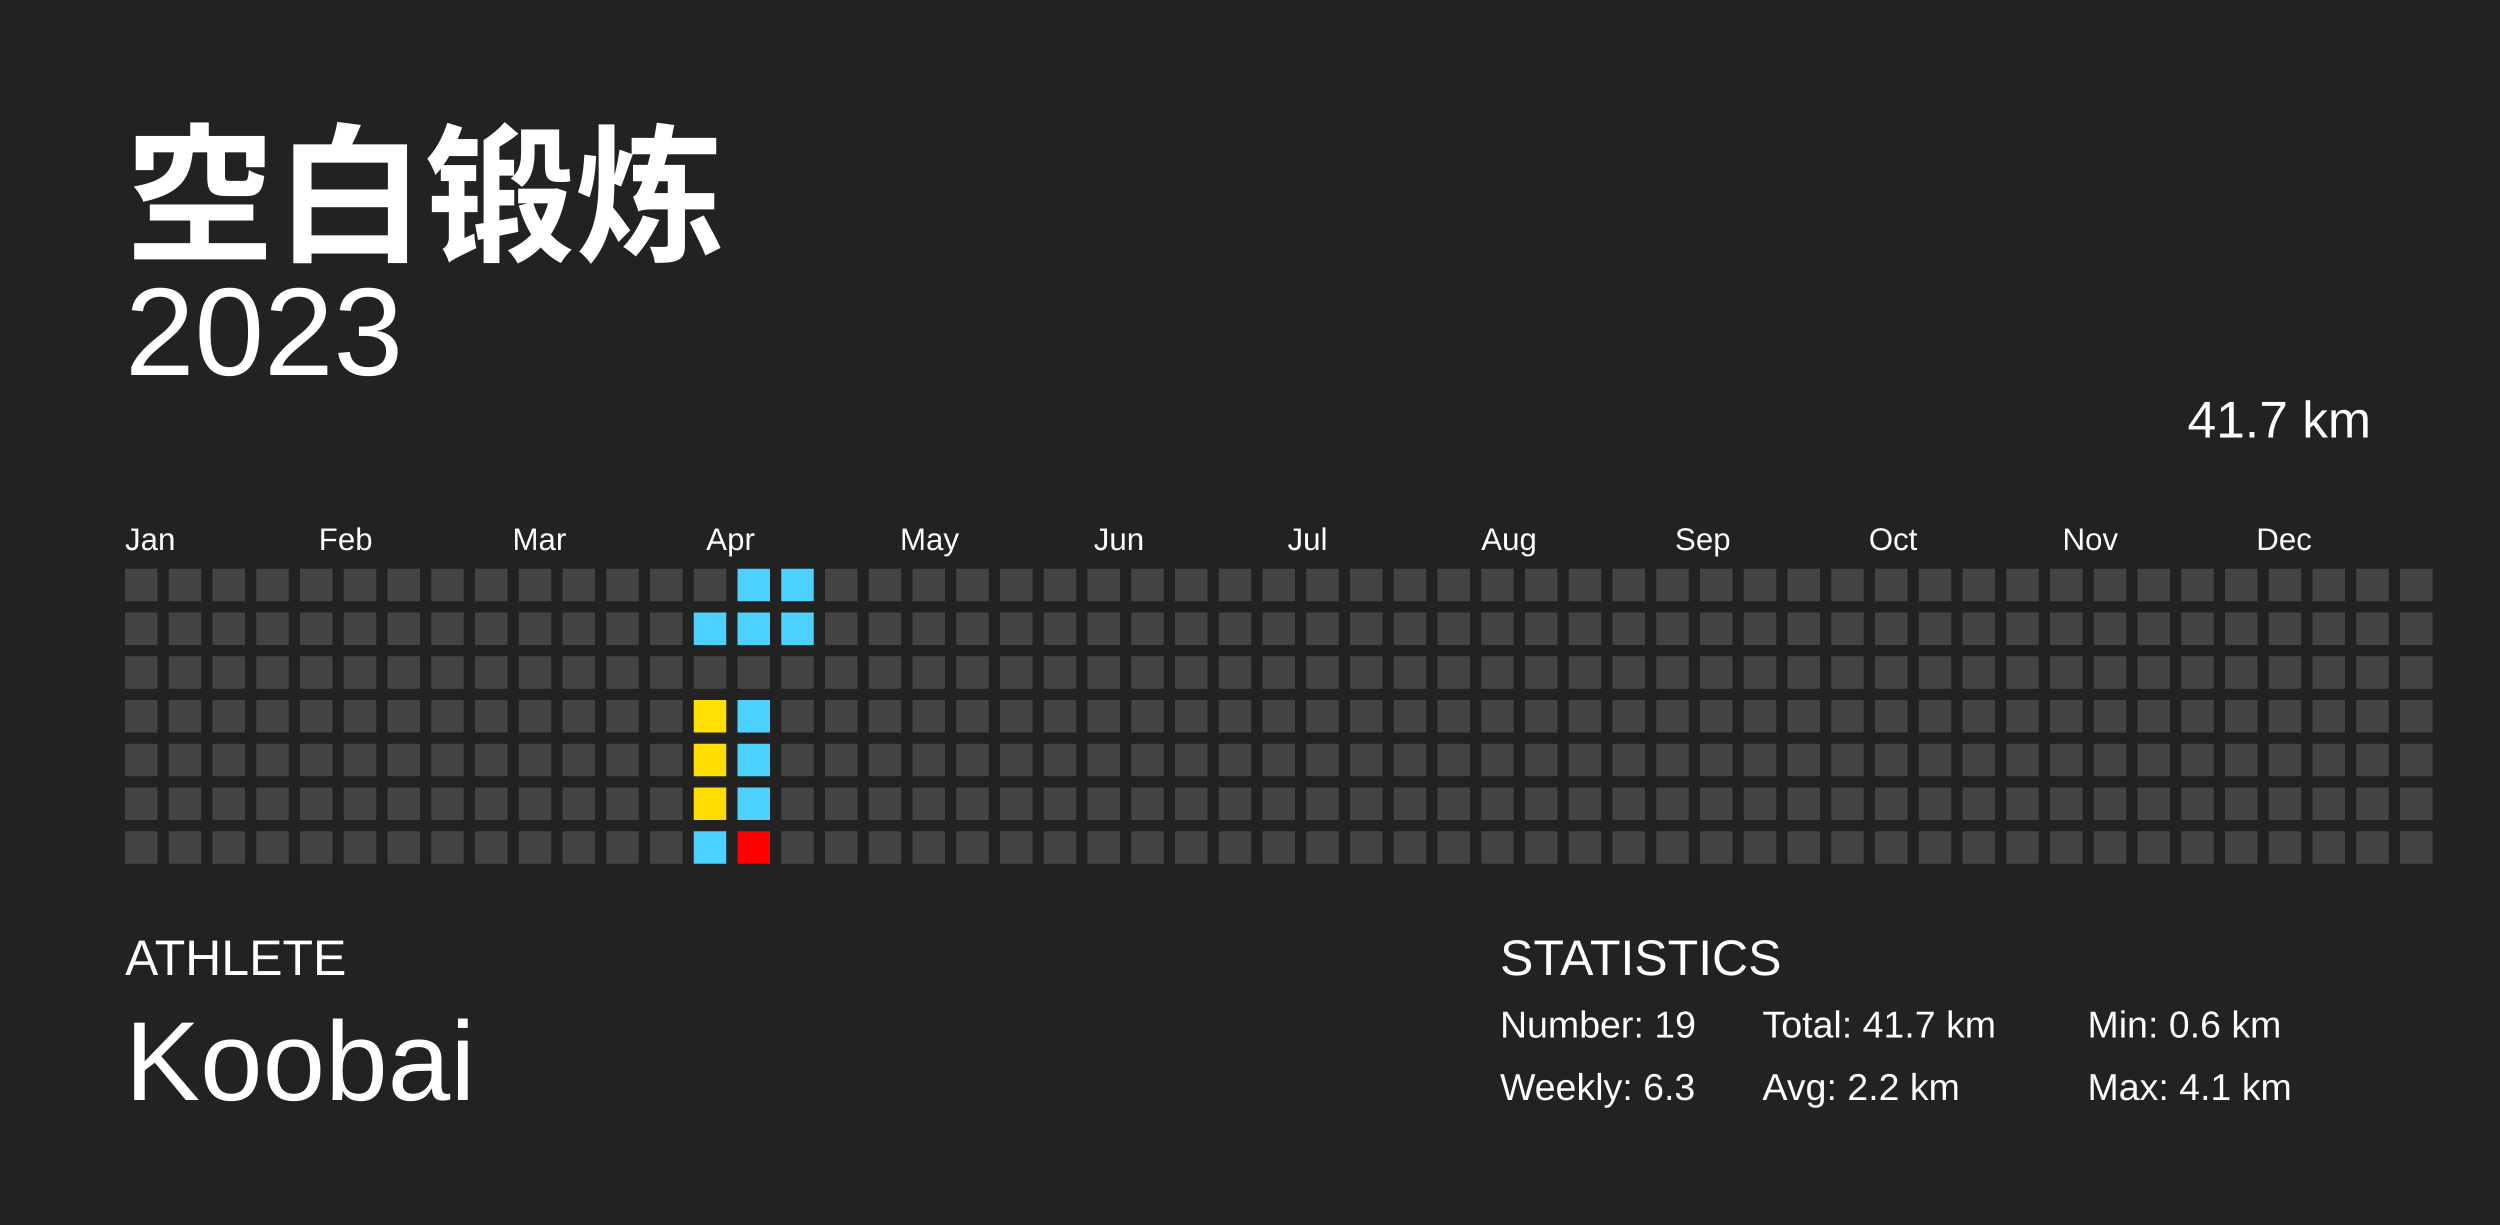
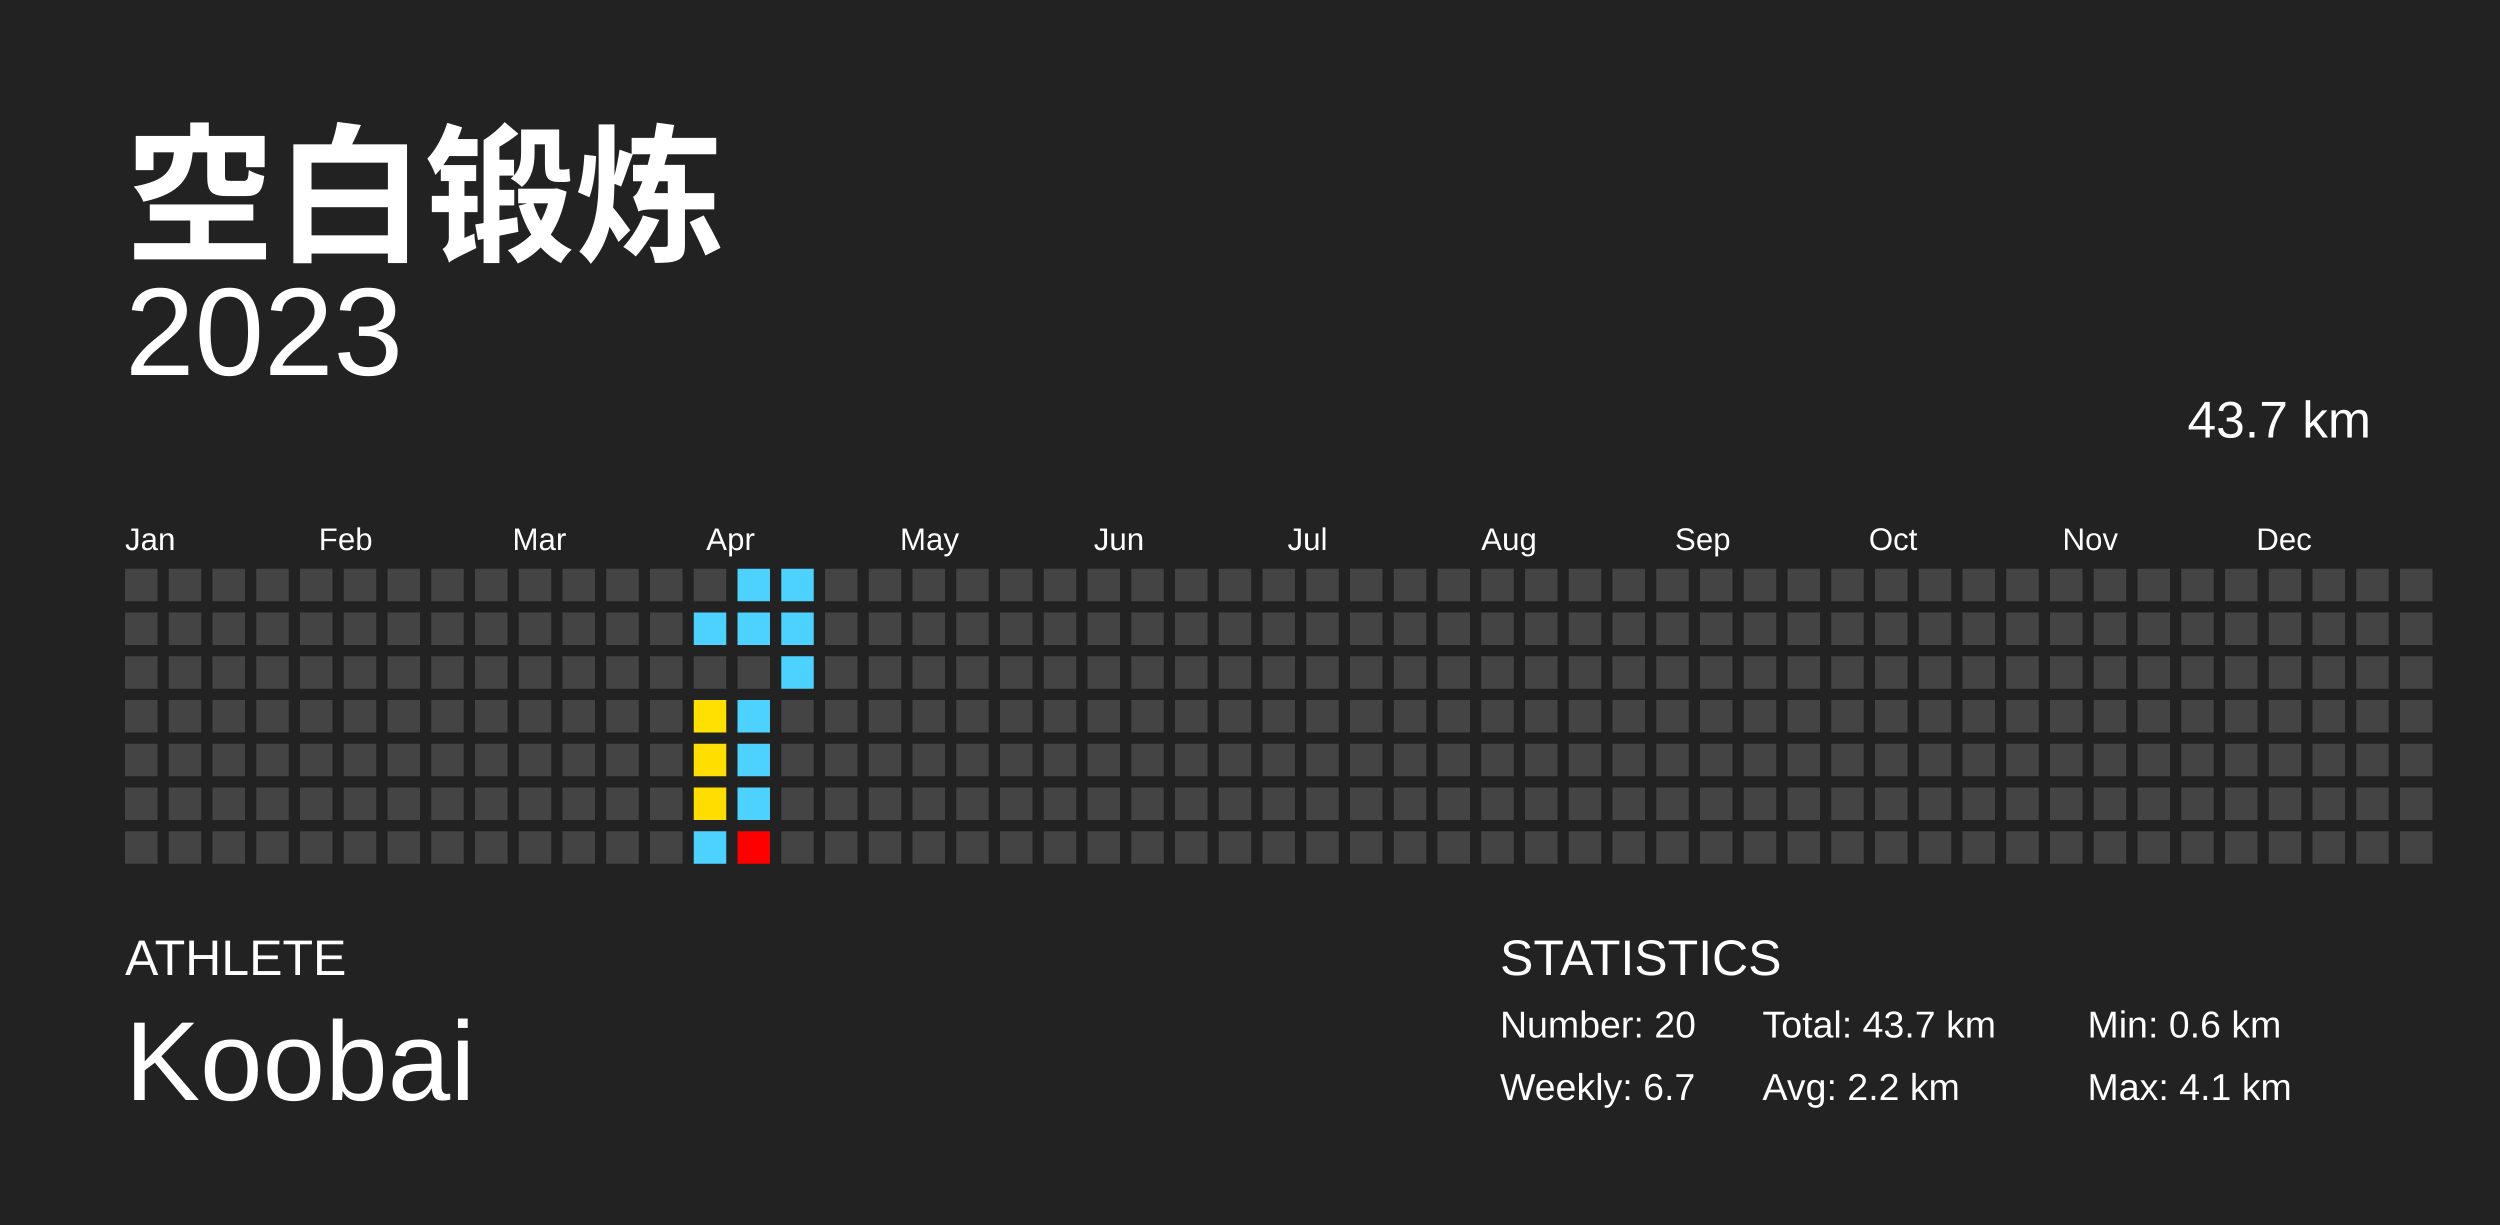
<svg xmlns="http://www.w3.org/2000/svg" baseProfile="full" height="98mm" version="1.1" viewBox="0,0,200,98" width="200mm">
  <defs />
  <rect fill="#222222" height="98" width="200" x="0" y="0" />
  <text fill="#FFFFFF" style="font-size:12px; font-family:Arial; font-weight:bold;" x="10" y="20">空白锻炼</text>
  <text fill="#FFFFFF" style="font-size:4px; font-family:Arial" x="10" y="78">ATHLETE</text>
  <text fill="#FFFFFF" style="font-size:9px; font-family:Arial" x="10" y="88">Koobai</text>
  <text fill="#FFFFFF" style="font-size:4px; font-family:Arial" x="120" y="78">STATISTICS</text>
-   <text fill="#FFFFFF" style="font-size:3px; font-family:Arial" x="120" y="83">Number: 19</text>
-   <text fill="#FFFFFF" style="font-size:3px; font-family:Arial" x="120" y="88">Weekly: 6.3</text>
-   <text fill="#FFFFFF" style="font-size:3px; font-family:Arial" x="141" y="83">Total: 41.7 km</text>
+   <text fill="#FFFFFF" style="font-size:3px; font-family:Arial" x="120" y="83">Number: 20</text>
+   <text fill="#FFFFFF" style="font-size:3px; font-family:Arial" x="120" y="88">Weekly: 6.7</text>
+   <text fill="#FFFFFF" style="font-size:3px; font-family:Arial" x="141" y="83">Total: 43.7 km</text>
  <text fill="#FFFFFF" style="font-size:3px; font-family:Arial" x="141" y="88">Avg: 2.2 km</text>
  <text fill="#FFFFFF" style="font-size:3px; font-family:Arial" x="167" y="83">Min: 0.6 km</text>
  <text fill="#FFFFFF" style="font-size:3px; font-family:Arial" x="167" y="88">Max: 4.1 km</text>
  <text alignment-baseline="hanging" fill="#FFFFFF" style="font-size:10.0px; font-family:Arial;" x="10" y="30">2023</text>
-   <text alignment-baseline="hanging" fill="#FFFFFF" style="font-size:4.125px; font-family:Arial;" x="175" y="35">41.7 km</text>
+   <text alignment-baseline="hanging" fill="#FFFFFF" style="font-size:4.125px; font-family:Arial;" x="175" y="35">43.7 km</text>
  <text fill="#FFFFFF" style="font-size:2.5px; font-family:Arial" x="10.0" y="44">Jan</text>
  <text fill="#FFFFFF" style="font-size:2.5px; font-family:Arial" x="25.5" y="44">Feb</text>
  <text fill="#FFFFFF" style="font-size:2.5px; font-family:Arial" x="41.0" y="44">Mar</text>
  <text fill="#FFFFFF" style="font-size:2.5px; font-family:Arial" x="56.5" y="44">Apr</text>
  <text fill="#FFFFFF" style="font-size:2.5px; font-family:Arial" x="72.0" y="44">May</text>
  <text fill="#FFFFFF" style="font-size:2.5px; font-family:Arial" x="87.5" y="44">Jun</text>
  <text fill="#FFFFFF" style="font-size:2.5px; font-family:Arial" x="103.0" y="44">Jul</text>
  <text fill="#FFFFFF" style="font-size:2.5px; font-family:Arial" x="118.5" y="44">Aug</text>
  <text fill="#FFFFFF" style="font-size:2.5px; font-family:Arial" x="134.0" y="44">Sep</text>
  <text fill="#FFFFFF" style="font-size:2.5px; font-family:Arial" x="149.5" y="44">Oct</text>
  <text fill="#FFFFFF" style="font-size:2.5px; font-family:Arial" x="165.0" y="44">Nov</text>
  <text fill="#FFFFFF" style="font-size:2.5px; font-family:Arial" x="180.5" y="44">Dec</text>
  <rect fill="#444444" height="2.6" width="2.6" x="10.0" y="45.5" />
  <rect fill="#444444" height="2.6" width="2.6" x="10.0" y="49.0" />
  <rect fill="#444444" height="2.6" width="2.6" x="10.0" y="52.5" />
  <rect fill="#444444" height="2.6" width="2.6" x="10.0" y="56.0" />
  <rect fill="#444444" height="2.6" width="2.6" x="10.0" y="59.5" />
  <rect fill="#444444" height="2.6" width="2.6" x="10.0" y="63.0" />
  <rect fill="#444444" height="2.6" width="2.6" x="10.0" y="66.5" />
  <rect fill="#444444" height="2.6" width="2.6" x="13.5" y="45.5" />
  <rect fill="#444444" height="2.6" width="2.6" x="13.5" y="49.0" />
  <rect fill="#444444" height="2.6" width="2.6" x="13.5" y="52.5" />
  <rect fill="#444444" height="2.6" width="2.6" x="13.5" y="56.0" />
  <rect fill="#444444" height="2.6" width="2.6" x="13.5" y="59.5" />
  <rect fill="#444444" height="2.6" width="2.6" x="13.5" y="63.0" />
  <rect fill="#444444" height="2.6" width="2.6" x="13.5" y="66.5" />
  <rect fill="#444444" height="2.6" width="2.6" x="17.0" y="45.5" />
  <rect fill="#444444" height="2.6" width="2.6" x="17.0" y="49.0" />
  <rect fill="#444444" height="2.6" width="2.6" x="17.0" y="52.5" />
  <rect fill="#444444" height="2.6" width="2.6" x="17.0" y="56.0" />
  <rect fill="#444444" height="2.6" width="2.6" x="17.0" y="59.5" />
  <rect fill="#444444" height="2.6" width="2.6" x="17.0" y="63.0" />
  <rect fill="#444444" height="2.6" width="2.6" x="17.0" y="66.5" />
  <rect fill="#444444" height="2.6" width="2.6" x="20.5" y="45.5" />
  <rect fill="#444444" height="2.6" width="2.6" x="20.5" y="49.0" />
  <rect fill="#444444" height="2.6" width="2.6" x="20.5" y="52.5" />
  <rect fill="#444444" height="2.6" width="2.6" x="20.5" y="56.0" />
  <rect fill="#444444" height="2.6" width="2.6" x="20.5" y="59.5" />
  <rect fill="#444444" height="2.6" width="2.6" x="20.5" y="63.0" />
  <rect fill="#444444" height="2.6" width="2.6" x="20.5" y="66.5" />
  <rect fill="#444444" height="2.6" width="2.6" x="24.0" y="45.5" />
  <rect fill="#444444" height="2.6" width="2.6" x="24.0" y="49.0" />
  <rect fill="#444444" height="2.6" width="2.6" x="24.0" y="52.5" />
  <rect fill="#444444" height="2.6" width="2.6" x="24.0" y="56.0" />
  <rect fill="#444444" height="2.6" width="2.6" x="24.0" y="59.5" />
  <rect fill="#444444" height="2.6" width="2.6" x="24.0" y="63.0" />
  <rect fill="#444444" height="2.6" width="2.6" x="24.0" y="66.5" />
  <rect fill="#444444" height="2.6" width="2.6" x="27.5" y="45.5" />
  <rect fill="#444444" height="2.6" width="2.6" x="27.5" y="49.0" />
  <rect fill="#444444" height="2.6" width="2.6" x="27.5" y="52.5" />
  <rect fill="#444444" height="2.6" width="2.6" x="27.5" y="56.0" />
  <rect fill="#444444" height="2.6" width="2.6" x="27.5" y="59.5" />
  <rect fill="#444444" height="2.6" width="2.6" x="27.5" y="63.0" />
  <rect fill="#444444" height="2.6" width="2.6" x="27.5" y="66.5" />
  <rect fill="#444444" height="2.6" width="2.6" x="31.0" y="45.5" />
  <rect fill="#444444" height="2.6" width="2.6" x="31.0" y="49.0" />
  <rect fill="#444444" height="2.6" width="2.6" x="31.0" y="52.5" />
  <rect fill="#444444" height="2.6" width="2.6" x="31.0" y="56.0" />
  <rect fill="#444444" height="2.6" width="2.6" x="31.0" y="59.5" />
  <rect fill="#444444" height="2.6" width="2.6" x="31.0" y="63.0" />
  <rect fill="#444444" height="2.6" width="2.6" x="31.0" y="66.5" />
  <rect fill="#444444" height="2.6" width="2.6" x="34.5" y="45.5" />
  <rect fill="#444444" height="2.6" width="2.6" x="34.5" y="49.0" />
  <rect fill="#444444" height="2.6" width="2.6" x="34.5" y="52.5" />
  <rect fill="#444444" height="2.6" width="2.6" x="34.5" y="56.0" />
  <rect fill="#444444" height="2.6" width="2.6" x="34.5" y="59.5" />
  <rect fill="#444444" height="2.6" width="2.6" x="34.5" y="63.0" />
  <rect fill="#444444" height="2.6" width="2.6" x="34.5" y="66.5" />
  <rect fill="#444444" height="2.6" width="2.6" x="38.0" y="45.5" />
  <rect fill="#444444" height="2.6" width="2.6" x="38.0" y="49.0" />
  <rect fill="#444444" height="2.6" width="2.6" x="38.0" y="52.5" />
  <rect fill="#444444" height="2.6" width="2.6" x="38.0" y="56.0" />
  <rect fill="#444444" height="2.6" width="2.6" x="38.0" y="59.5" />
  <rect fill="#444444" height="2.6" width="2.6" x="38.0" y="63.0" />
  <rect fill="#444444" height="2.6" width="2.6" x="38.0" y="66.5" />
  <rect fill="#444444" height="2.6" width="2.6" x="41.5" y="45.5" />
  <rect fill="#444444" height="2.6" width="2.6" x="41.5" y="49.0" />
  <rect fill="#444444" height="2.6" width="2.6" x="41.5" y="52.5" />
  <rect fill="#444444" height="2.6" width="2.6" x="41.5" y="56.0" />
  <rect fill="#444444" height="2.6" width="2.6" x="41.5" y="59.5" />
  <rect fill="#444444" height="2.6" width="2.6" x="41.5" y="63.0" />
  <rect fill="#444444" height="2.6" width="2.6" x="41.5" y="66.5" />
  <rect fill="#444444" height="2.6" width="2.6" x="45.0" y="45.5" />
  <rect fill="#444444" height="2.6" width="2.6" x="45.0" y="49.0" />
  <rect fill="#444444" height="2.6" width="2.6" x="45.0" y="52.5" />
  <rect fill="#444444" height="2.6" width="2.6" x="45.0" y="56.0" />
  <rect fill="#444444" height="2.6" width="2.6" x="45.0" y="59.5" />
  <rect fill="#444444" height="2.6" width="2.6" x="45.0" y="63.0" />
  <rect fill="#444444" height="2.6" width="2.6" x="45.0" y="66.5" />
  <rect fill="#444444" height="2.6" width="2.6" x="48.5" y="45.5" />
  <rect fill="#444444" height="2.6" width="2.6" x="48.5" y="49.0" />
  <rect fill="#444444" height="2.6" width="2.6" x="48.5" y="52.5" />
  <rect fill="#444444" height="2.6" width="2.6" x="48.5" y="56.0" />
  <rect fill="#444444" height="2.6" width="2.6" x="48.5" y="59.5" />
  <rect fill="#444444" height="2.6" width="2.6" x="48.5" y="63.0" />
  <rect fill="#444444" height="2.6" width="2.6" x="48.5" y="66.5" />
  <rect fill="#444444" height="2.6" width="2.6" x="52.0" y="45.5" />
  <rect fill="#444444" height="2.6" width="2.6" x="52.0" y="49.0" />
  <rect fill="#444444" height="2.6" width="2.6" x="52.0" y="52.5" />
  <rect fill="#444444" height="2.6" width="2.6" x="52.0" y="56.0" />
  <rect fill="#444444" height="2.6" width="2.6" x="52.0" y="59.5" />
  <rect fill="#444444" height="2.6" width="2.6" x="52.0" y="63.0" />
  <rect fill="#444444" height="2.6" width="2.6" x="52.0" y="66.5" />
  <rect fill="#444444" height="2.6" width="2.6" x="55.5" y="45.5" />
  <rect fill="#4dd2ff" height="2.6" width="2.6" x="55.5" y="49.0" />
  <rect fill="#444444" height="2.6" width="2.6" x="55.5" y="52.5" />
  <rect fill="#ffe000" height="2.6" width="2.6" x="55.5" y="56.0" />
  <rect fill="#ffde00" height="2.6" width="2.6" x="55.5" y="59.5" />
  <rect fill="#ffdd00" height="2.6" width="2.6" x="55.5" y="63.0" />
  <rect fill="#4dd2ff" height="2.6" width="2.6" x="55.5" y="66.5" />
  <rect fill="#4dd2ff" height="2.6" width="2.6" x="59.0" y="45.5" />
  <rect fill="#4dd2ff" height="2.6" width="2.6" x="59.0" y="49.0" />
  <rect fill="#444444" height="2.6" width="2.6" x="59.0" y="52.5" />
  <rect fill="#4dd2ff" height="2.6" width="2.6" x="59.0" y="56.0" />
  <rect fill="#4dd2ff" height="2.6" width="2.6" x="59.0" y="59.5" />
  <rect fill="#4dd2ff" height="2.6" width="2.6" x="59.0" y="63.0" />
  <rect fill="red" height="2.6" width="2.6" x="59.0" y="66.5" />
  <rect fill="#4dd2ff" height="2.6" width="2.6" x="62.5" y="45.5" />
  <rect fill="#4dd2ff" height="2.6" width="2.6" x="62.5" y="49.0" />
-   <rect fill="#444444" height="2.6" width="2.6" x="62.5" y="52.5" />
+   <rect fill="#4dd2ff" height="2.6" width="2.6" x="62.5" y="52.5" />
  <rect fill="#444444" height="2.6" width="2.6" x="62.5" y="56.0" />
  <rect fill="#444444" height="2.6" width="2.6" x="62.5" y="59.5" />
  <rect fill="#444444" height="2.6" width="2.6" x="62.5" y="63.0" />
  <rect fill="#444444" height="2.6" width="2.6" x="62.5" y="66.5" />
  <rect fill="#444444" height="2.6" width="2.6" x="66.0" y="45.5" />
  <rect fill="#444444" height="2.6" width="2.6" x="66.0" y="49.0" />
  <rect fill="#444444" height="2.6" width="2.6" x="66.0" y="52.5" />
  <rect fill="#444444" height="2.6" width="2.6" x="66.0" y="56.0" />
  <rect fill="#444444" height="2.6" width="2.6" x="66.0" y="59.5" />
  <rect fill="#444444" height="2.6" width="2.6" x="66.0" y="63.0" />
  <rect fill="#444444" height="2.6" width="2.6" x="66.0" y="66.5" />
  <rect fill="#444444" height="2.6" width="2.6" x="69.5" y="45.5" />
  <rect fill="#444444" height="2.6" width="2.6" x="69.5" y="49.0" />
  <rect fill="#444444" height="2.6" width="2.6" x="69.5" y="52.5" />
  <rect fill="#444444" height="2.6" width="2.6" x="69.5" y="56.0" />
  <rect fill="#444444" height="2.6" width="2.6" x="69.5" y="59.5" />
  <rect fill="#444444" height="2.6" width="2.6" x="69.5" y="63.0" />
  <rect fill="#444444" height="2.6" width="2.6" x="69.5" y="66.5" />
  <rect fill="#444444" height="2.6" width="2.6" x="73.0" y="45.5" />
  <rect fill="#444444" height="2.6" width="2.6" x="73.0" y="49.0" />
  <rect fill="#444444" height="2.6" width="2.6" x="73.0" y="52.5" />
  <rect fill="#444444" height="2.6" width="2.6" x="73.0" y="56.0" />
  <rect fill="#444444" height="2.6" width="2.6" x="73.0" y="59.5" />
  <rect fill="#444444" height="2.6" width="2.6" x="73.0" y="63.0" />
  <rect fill="#444444" height="2.6" width="2.6" x="73.0" y="66.5" />
  <rect fill="#444444" height="2.6" width="2.6" x="76.5" y="45.5" />
  <rect fill="#444444" height="2.6" width="2.6" x="76.5" y="49.0" />
  <rect fill="#444444" height="2.6" width="2.6" x="76.5" y="52.5" />
  <rect fill="#444444" height="2.6" width="2.6" x="76.5" y="56.0" />
  <rect fill="#444444" height="2.6" width="2.6" x="76.5" y="59.5" />
  <rect fill="#444444" height="2.6" width="2.6" x="76.5" y="63.0" />
  <rect fill="#444444" height="2.6" width="2.6" x="76.5" y="66.5" />
  <rect fill="#444444" height="2.6" width="2.6" x="80.0" y="45.5" />
  <rect fill="#444444" height="2.6" width="2.6" x="80.0" y="49.0" />
  <rect fill="#444444" height="2.6" width="2.6" x="80.0" y="52.5" />
  <rect fill="#444444" height="2.6" width="2.6" x="80.0" y="56.0" />
  <rect fill="#444444" height="2.6" width="2.6" x="80.0" y="59.5" />
  <rect fill="#444444" height="2.6" width="2.6" x="80.0" y="63.0" />
  <rect fill="#444444" height="2.6" width="2.6" x="80.0" y="66.5" />
  <rect fill="#444444" height="2.6" width="2.6" x="83.5" y="45.5" />
  <rect fill="#444444" height="2.6" width="2.6" x="83.5" y="49.0" />
  <rect fill="#444444" height="2.6" width="2.6" x="83.5" y="52.5" />
  <rect fill="#444444" height="2.6" width="2.6" x="83.5" y="56.0" />
  <rect fill="#444444" height="2.6" width="2.6" x="83.5" y="59.5" />
  <rect fill="#444444" height="2.6" width="2.6" x="83.5" y="63.0" />
  <rect fill="#444444" height="2.6" width="2.6" x="83.5" y="66.5" />
  <rect fill="#444444" height="2.6" width="2.6" x="87.0" y="45.5" />
  <rect fill="#444444" height="2.6" width="2.6" x="87.0" y="49.0" />
  <rect fill="#444444" height="2.6" width="2.6" x="87.0" y="52.5" />
  <rect fill="#444444" height="2.6" width="2.6" x="87.0" y="56.0" />
  <rect fill="#444444" height="2.6" width="2.6" x="87.0" y="59.5" />
  <rect fill="#444444" height="2.6" width="2.6" x="87.0" y="63.0" />
  <rect fill="#444444" height="2.6" width="2.6" x="87.0" y="66.5" />
  <rect fill="#444444" height="2.6" width="2.6" x="90.5" y="45.5" />
  <rect fill="#444444" height="2.6" width="2.6" x="90.5" y="49.0" />
  <rect fill="#444444" height="2.6" width="2.6" x="90.5" y="52.5" />
  <rect fill="#444444" height="2.6" width="2.6" x="90.5" y="56.0" />
  <rect fill="#444444" height="2.6" width="2.6" x="90.5" y="59.5" />
  <rect fill="#444444" height="2.6" width="2.6" x="90.5" y="63.0" />
  <rect fill="#444444" height="2.6" width="2.6" x="90.5" y="66.5" />
  <rect fill="#444444" height="2.6" width="2.6" x="94.0" y="45.5" />
  <rect fill="#444444" height="2.6" width="2.6" x="94.0" y="49.0" />
  <rect fill="#444444" height="2.6" width="2.6" x="94.0" y="52.5" />
  <rect fill="#444444" height="2.6" width="2.6" x="94.0" y="56.0" />
  <rect fill="#444444" height="2.6" width="2.6" x="94.0" y="59.5" />
  <rect fill="#444444" height="2.6" width="2.6" x="94.0" y="63.0" />
  <rect fill="#444444" height="2.6" width="2.6" x="94.0" y="66.5" />
  <rect fill="#444444" height="2.6" width="2.6" x="97.5" y="45.5" />
  <rect fill="#444444" height="2.6" width="2.6" x="97.5" y="49.0" />
  <rect fill="#444444" height="2.6" width="2.6" x="97.5" y="52.5" />
  <rect fill="#444444" height="2.6" width="2.6" x="97.5" y="56.0" />
  <rect fill="#444444" height="2.6" width="2.6" x="97.5" y="59.5" />
  <rect fill="#444444" height="2.6" width="2.6" x="97.5" y="63.0" />
  <rect fill="#444444" height="2.6" width="2.6" x="97.5" y="66.5" />
  <rect fill="#444444" height="2.6" width="2.6" x="101.0" y="45.5" />
  <rect fill="#444444" height="2.6" width="2.6" x="101.0" y="49.0" />
  <rect fill="#444444" height="2.6" width="2.6" x="101.0" y="52.5" />
  <rect fill="#444444" height="2.6" width="2.6" x="101.0" y="56.0" />
  <rect fill="#444444" height="2.6" width="2.6" x="101.0" y="59.5" />
  <rect fill="#444444" height="2.6" width="2.6" x="101.0" y="63.0" />
  <rect fill="#444444" height="2.6" width="2.6" x="101.0" y="66.5" />
  <rect fill="#444444" height="2.6" width="2.6" x="104.5" y="45.5" />
  <rect fill="#444444" height="2.6" width="2.6" x="104.5" y="49.0" />
  <rect fill="#444444" height="2.6" width="2.6" x="104.5" y="52.5" />
  <rect fill="#444444" height="2.6" width="2.6" x="104.5" y="56.0" />
  <rect fill="#444444" height="2.6" width="2.6" x="104.5" y="59.5" />
  <rect fill="#444444" height="2.6" width="2.6" x="104.5" y="63.0" />
  <rect fill="#444444" height="2.6" width="2.6" x="104.5" y="66.5" />
  <rect fill="#444444" height="2.6" width="2.6" x="108.0" y="45.5" />
  <rect fill="#444444" height="2.6" width="2.6" x="108.0" y="49.0" />
  <rect fill="#444444" height="2.6" width="2.6" x="108.0" y="52.5" />
  <rect fill="#444444" height="2.6" width="2.6" x="108.0" y="56.0" />
  <rect fill="#444444" height="2.6" width="2.6" x="108.0" y="59.5" />
  <rect fill="#444444" height="2.6" width="2.6" x="108.0" y="63.0" />
  <rect fill="#444444" height="2.6" width="2.6" x="108.0" y="66.5" />
  <rect fill="#444444" height="2.6" width="2.6" x="111.5" y="45.5" />
  <rect fill="#444444" height="2.6" width="2.6" x="111.5" y="49.0" />
  <rect fill="#444444" height="2.6" width="2.6" x="111.5" y="52.5" />
  <rect fill="#444444" height="2.6" width="2.6" x="111.5" y="56.0" />
  <rect fill="#444444" height="2.6" width="2.6" x="111.5" y="59.5" />
  <rect fill="#444444" height="2.6" width="2.6" x="111.5" y="63.0" />
  <rect fill="#444444" height="2.6" width="2.6" x="111.5" y="66.5" />
  <rect fill="#444444" height="2.6" width="2.6" x="115.0" y="45.5" />
  <rect fill="#444444" height="2.6" width="2.6" x="115.0" y="49.0" />
  <rect fill="#444444" height="2.6" width="2.6" x="115.0" y="52.5" />
  <rect fill="#444444" height="2.6" width="2.6" x="115.0" y="56.0" />
  <rect fill="#444444" height="2.6" width="2.6" x="115.0" y="59.5" />
  <rect fill="#444444" height="2.6" width="2.6" x="115.0" y="63.0" />
  <rect fill="#444444" height="2.6" width="2.6" x="115.0" y="66.5" />
  <rect fill="#444444" height="2.6" width="2.6" x="118.5" y="45.5" />
  <rect fill="#444444" height="2.6" width="2.6" x="118.5" y="49.0" />
  <rect fill="#444444" height="2.6" width="2.6" x="118.5" y="52.5" />
  <rect fill="#444444" height="2.6" width="2.6" x="118.5" y="56.0" />
  <rect fill="#444444" height="2.6" width="2.6" x="118.5" y="59.5" />
  <rect fill="#444444" height="2.6" width="2.6" x="118.5" y="63.0" />
  <rect fill="#444444" height="2.6" width="2.6" x="118.5" y="66.5" />
  <rect fill="#444444" height="2.6" width="2.6" x="122.0" y="45.5" />
  <rect fill="#444444" height="2.6" width="2.6" x="122.0" y="49.0" />
  <rect fill="#444444" height="2.6" width="2.6" x="122.0" y="52.5" />
  <rect fill="#444444" height="2.6" width="2.6" x="122.0" y="56.0" />
  <rect fill="#444444" height="2.6" width="2.6" x="122.0" y="59.5" />
  <rect fill="#444444" height="2.6" width="2.6" x="122.0" y="63.0" />
  <rect fill="#444444" height="2.6" width="2.6" x="122.0" y="66.5" />
  <rect fill="#444444" height="2.6" width="2.6" x="125.5" y="45.5" />
  <rect fill="#444444" height="2.6" width="2.6" x="125.5" y="49.0" />
  <rect fill="#444444" height="2.6" width="2.6" x="125.5" y="52.5" />
  <rect fill="#444444" height="2.6" width="2.6" x="125.5" y="56.0" />
  <rect fill="#444444" height="2.6" width="2.6" x="125.5" y="59.5" />
  <rect fill="#444444" height="2.6" width="2.6" x="125.5" y="63.0" />
  <rect fill="#444444" height="2.6" width="2.6" x="125.5" y="66.5" />
  <rect fill="#444444" height="2.6" width="2.6" x="129.0" y="45.5" />
  <rect fill="#444444" height="2.6" width="2.6" x="129.0" y="49.0" />
  <rect fill="#444444" height="2.6" width="2.6" x="129.0" y="52.5" />
  <rect fill="#444444" height="2.6" width="2.6" x="129.0" y="56.0" />
  <rect fill="#444444" height="2.6" width="2.6" x="129.0" y="59.5" />
  <rect fill="#444444" height="2.6" width="2.6" x="129.0" y="63.0" />
  <rect fill="#444444" height="2.6" width="2.6" x="129.0" y="66.5" />
  <rect fill="#444444" height="2.6" width="2.6" x="132.5" y="45.5" />
  <rect fill="#444444" height="2.6" width="2.6" x="132.5" y="49.0" />
  <rect fill="#444444" height="2.6" width="2.6" x="132.5" y="52.5" />
  <rect fill="#444444" height="2.6" width="2.6" x="132.5" y="56.0" />
  <rect fill="#444444" height="2.6" width="2.6" x="132.5" y="59.5" />
  <rect fill="#444444" height="2.6" width="2.6" x="132.5" y="63.0" />
  <rect fill="#444444" height="2.6" width="2.6" x="132.5" y="66.5" />
  <rect fill="#444444" height="2.6" width="2.6" x="136.0" y="45.5" />
  <rect fill="#444444" height="2.6" width="2.6" x="136.0" y="49.0" />
  <rect fill="#444444" height="2.6" width="2.6" x="136.0" y="52.5" />
  <rect fill="#444444" height="2.6" width="2.6" x="136.0" y="56.0" />
  <rect fill="#444444" height="2.6" width="2.6" x="136.0" y="59.5" />
  <rect fill="#444444" height="2.6" width="2.6" x="136.0" y="63.0" />
  <rect fill="#444444" height="2.6" width="2.6" x="136.0" y="66.5" />
  <rect fill="#444444" height="2.6" width="2.6" x="139.5" y="45.5" />
  <rect fill="#444444" height="2.6" width="2.6" x="139.5" y="49.0" />
  <rect fill="#444444" height="2.6" width="2.6" x="139.5" y="52.5" />
  <rect fill="#444444" height="2.6" width="2.6" x="139.5" y="56.0" />
  <rect fill="#444444" height="2.6" width="2.6" x="139.5" y="59.5" />
  <rect fill="#444444" height="2.6" width="2.6" x="139.5" y="63.0" />
  <rect fill="#444444" height="2.6" width="2.6" x="139.5" y="66.5" />
  <rect fill="#444444" height="2.6" width="2.6" x="143.0" y="45.5" />
  <rect fill="#444444" height="2.6" width="2.6" x="143.0" y="49.0" />
  <rect fill="#444444" height="2.6" width="2.6" x="143.0" y="52.5" />
  <rect fill="#444444" height="2.6" width="2.6" x="143.0" y="56.0" />
  <rect fill="#444444" height="2.6" width="2.6" x="143.0" y="59.5" />
  <rect fill="#444444" height="2.6" width="2.6" x="143.0" y="63.0" />
  <rect fill="#444444" height="2.6" width="2.6" x="143.0" y="66.5" />
  <rect fill="#444444" height="2.6" width="2.6" x="146.5" y="45.5" />
  <rect fill="#444444" height="2.6" width="2.6" x="146.5" y="49.0" />
  <rect fill="#444444" height="2.6" width="2.6" x="146.5" y="52.5" />
  <rect fill="#444444" height="2.6" width="2.6" x="146.5" y="56.0" />
  <rect fill="#444444" height="2.6" width="2.6" x="146.5" y="59.5" />
  <rect fill="#444444" height="2.6" width="2.6" x="146.5" y="63.0" />
  <rect fill="#444444" height="2.6" width="2.6" x="146.5" y="66.5" />
  <rect fill="#444444" height="2.6" width="2.6" x="150.0" y="45.5" />
  <rect fill="#444444" height="2.6" width="2.6" x="150.0" y="49.0" />
  <rect fill="#444444" height="2.6" width="2.6" x="150.0" y="52.5" />
  <rect fill="#444444" height="2.6" width="2.6" x="150.0" y="56.0" />
  <rect fill="#444444" height="2.6" width="2.6" x="150.0" y="59.5" />
  <rect fill="#444444" height="2.6" width="2.6" x="150.0" y="63.0" />
  <rect fill="#444444" height="2.6" width="2.6" x="150.0" y="66.5" />
  <rect fill="#444444" height="2.6" width="2.6" x="153.5" y="45.5" />
  <rect fill="#444444" height="2.6" width="2.6" x="153.5" y="49.0" />
  <rect fill="#444444" height="2.6" width="2.6" x="153.5" y="52.5" />
  <rect fill="#444444" height="2.6" width="2.6" x="153.5" y="56.0" />
  <rect fill="#444444" height="2.6" width="2.6" x="153.5" y="59.5" />
  <rect fill="#444444" height="2.6" width="2.6" x="153.5" y="63.0" />
  <rect fill="#444444" height="2.6" width="2.6" x="153.5" y="66.5" />
  <rect fill="#444444" height="2.6" width="2.6" x="157.0" y="45.5" />
  <rect fill="#444444" height="2.6" width="2.6" x="157.0" y="49.0" />
  <rect fill="#444444" height="2.6" width="2.6" x="157.0" y="52.5" />
  <rect fill="#444444" height="2.6" width="2.6" x="157.0" y="56.0" />
  <rect fill="#444444" height="2.6" width="2.6" x="157.0" y="59.5" />
  <rect fill="#444444" height="2.6" width="2.6" x="157.0" y="63.0" />
  <rect fill="#444444" height="2.6" width="2.6" x="157.0" y="66.5" />
  <rect fill="#444444" height="2.6" width="2.6" x="160.5" y="45.5" />
  <rect fill="#444444" height="2.6" width="2.6" x="160.5" y="49.0" />
  <rect fill="#444444" height="2.6" width="2.6" x="160.5" y="52.5" />
  <rect fill="#444444" height="2.6" width="2.6" x="160.5" y="56.0" />
  <rect fill="#444444" height="2.6" width="2.6" x="160.5" y="59.5" />
  <rect fill="#444444" height="2.6" width="2.6" x="160.5" y="63.0" />
  <rect fill="#444444" height="2.6" width="2.6" x="160.5" y="66.5" />
  <rect fill="#444444" height="2.6" width="2.6" x="164.0" y="45.5" />
  <rect fill="#444444" height="2.6" width="2.6" x="164.0" y="49.0" />
  <rect fill="#444444" height="2.6" width="2.6" x="164.0" y="52.5" />
  <rect fill="#444444" height="2.6" width="2.6" x="164.0" y="56.0" />
  <rect fill="#444444" height="2.6" width="2.6" x="164.0" y="59.5" />
  <rect fill="#444444" height="2.6" width="2.6" x="164.0" y="63.0" />
  <rect fill="#444444" height="2.6" width="2.6" x="164.0" y="66.5" />
  <rect fill="#444444" height="2.6" width="2.6" x="167.5" y="45.5" />
  <rect fill="#444444" height="2.6" width="2.6" x="167.5" y="49.0" />
  <rect fill="#444444" height="2.6" width="2.6" x="167.5" y="52.5" />
  <rect fill="#444444" height="2.6" width="2.6" x="167.5" y="56.0" />
  <rect fill="#444444" height="2.6" width="2.6" x="167.5" y="59.5" />
  <rect fill="#444444" height="2.6" width="2.6" x="167.5" y="63.0" />
  <rect fill="#444444" height="2.6" width="2.6" x="167.5" y="66.5" />
  <rect fill="#444444" height="2.6" width="2.6" x="171.0" y="45.5" />
  <rect fill="#444444" height="2.6" width="2.6" x="171.0" y="49.0" />
  <rect fill="#444444" height="2.6" width="2.6" x="171.0" y="52.5" />
  <rect fill="#444444" height="2.6" width="2.6" x="171.0" y="56.0" />
  <rect fill="#444444" height="2.6" width="2.6" x="171.0" y="59.5" />
  <rect fill="#444444" height="2.6" width="2.6" x="171.0" y="63.0" />
  <rect fill="#444444" height="2.6" width="2.6" x="171.0" y="66.5" />
  <rect fill="#444444" height="2.6" width="2.6" x="174.5" y="45.5" />
  <rect fill="#444444" height="2.6" width="2.6" x="174.5" y="49.0" />
  <rect fill="#444444" height="2.6" width="2.6" x="174.5" y="52.5" />
  <rect fill="#444444" height="2.6" width="2.6" x="174.5" y="56.0" />
  <rect fill="#444444" height="2.6" width="2.6" x="174.5" y="59.5" />
  <rect fill="#444444" height="2.6" width="2.6" x="174.5" y="63.0" />
  <rect fill="#444444" height="2.6" width="2.6" x="174.5" y="66.5" />
  <rect fill="#444444" height="2.6" width="2.6" x="178.0" y="45.5" />
  <rect fill="#444444" height="2.6" width="2.6" x="178.0" y="49.0" />
  <rect fill="#444444" height="2.6" width="2.6" x="178.0" y="52.5" />
  <rect fill="#444444" height="2.6" width="2.6" x="178.0" y="56.0" />
  <rect fill="#444444" height="2.6" width="2.6" x="178.0" y="59.5" />
  <rect fill="#444444" height="2.6" width="2.6" x="178.0" y="63.0" />
  <rect fill="#444444" height="2.6" width="2.6" x="178.0" y="66.5" />
  <rect fill="#444444" height="2.6" width="2.6" x="181.5" y="45.5" />
  <rect fill="#444444" height="2.6" width="2.6" x="181.5" y="49.0" />
  <rect fill="#444444" height="2.6" width="2.6" x="181.5" y="52.5" />
  <rect fill="#444444" height="2.6" width="2.6" x="181.5" y="56.0" />
  <rect fill="#444444" height="2.6" width="2.6" x="181.5" y="59.5" />
  <rect fill="#444444" height="2.6" width="2.6" x="181.5" y="63.0" />
  <rect fill="#444444" height="2.6" width="2.6" x="181.5" y="66.5" />
  <rect fill="#444444" height="2.6" width="2.6" x="185.0" y="45.5" />
  <rect fill="#444444" height="2.6" width="2.6" x="185.0" y="49.0" />
  <rect fill="#444444" height="2.6" width="2.6" x="185.0" y="52.5" />
  <rect fill="#444444" height="2.6" width="2.6" x="185.0" y="56.0" />
  <rect fill="#444444" height="2.6" width="2.6" x="185.0" y="59.5" />
  <rect fill="#444444" height="2.6" width="2.6" x="185.0" y="63.0" />
  <rect fill="#444444" height="2.6" width="2.6" x="185.0" y="66.5" />
  <rect fill="#444444" height="2.6" width="2.6" x="188.5" y="45.5" />
  <rect fill="#444444" height="2.6" width="2.6" x="188.5" y="49.0" />
  <rect fill="#444444" height="2.6" width="2.6" x="188.5" y="52.5" />
  <rect fill="#444444" height="2.6" width="2.6" x="188.5" y="56.0" />
  <rect fill="#444444" height="2.6" width="2.6" x="188.5" y="59.5" />
  <rect fill="#444444" height="2.6" width="2.6" x="188.5" y="63.0" />
  <rect fill="#444444" height="2.6" width="2.6" x="188.5" y="66.5" />
  <rect fill="#444444" height="2.6" width="2.6" x="192.0" y="45.5" />
  <rect fill="#444444" height="2.6" width="2.6" x="192.0" y="49.0" />
  <rect fill="#444444" height="2.6" width="2.6" x="192.0" y="52.5" />
  <rect fill="#444444" height="2.6" width="2.6" x="192.0" y="56.0" />
  <rect fill="#444444" height="2.6" width="2.6" x="192.0" y="59.5" />
  <rect fill="#444444" height="2.6" width="2.6" x="192.0" y="63.0" />
  <rect fill="#444444" height="2.6" width="2.6" x="192.0" y="66.5" />
</svg>
